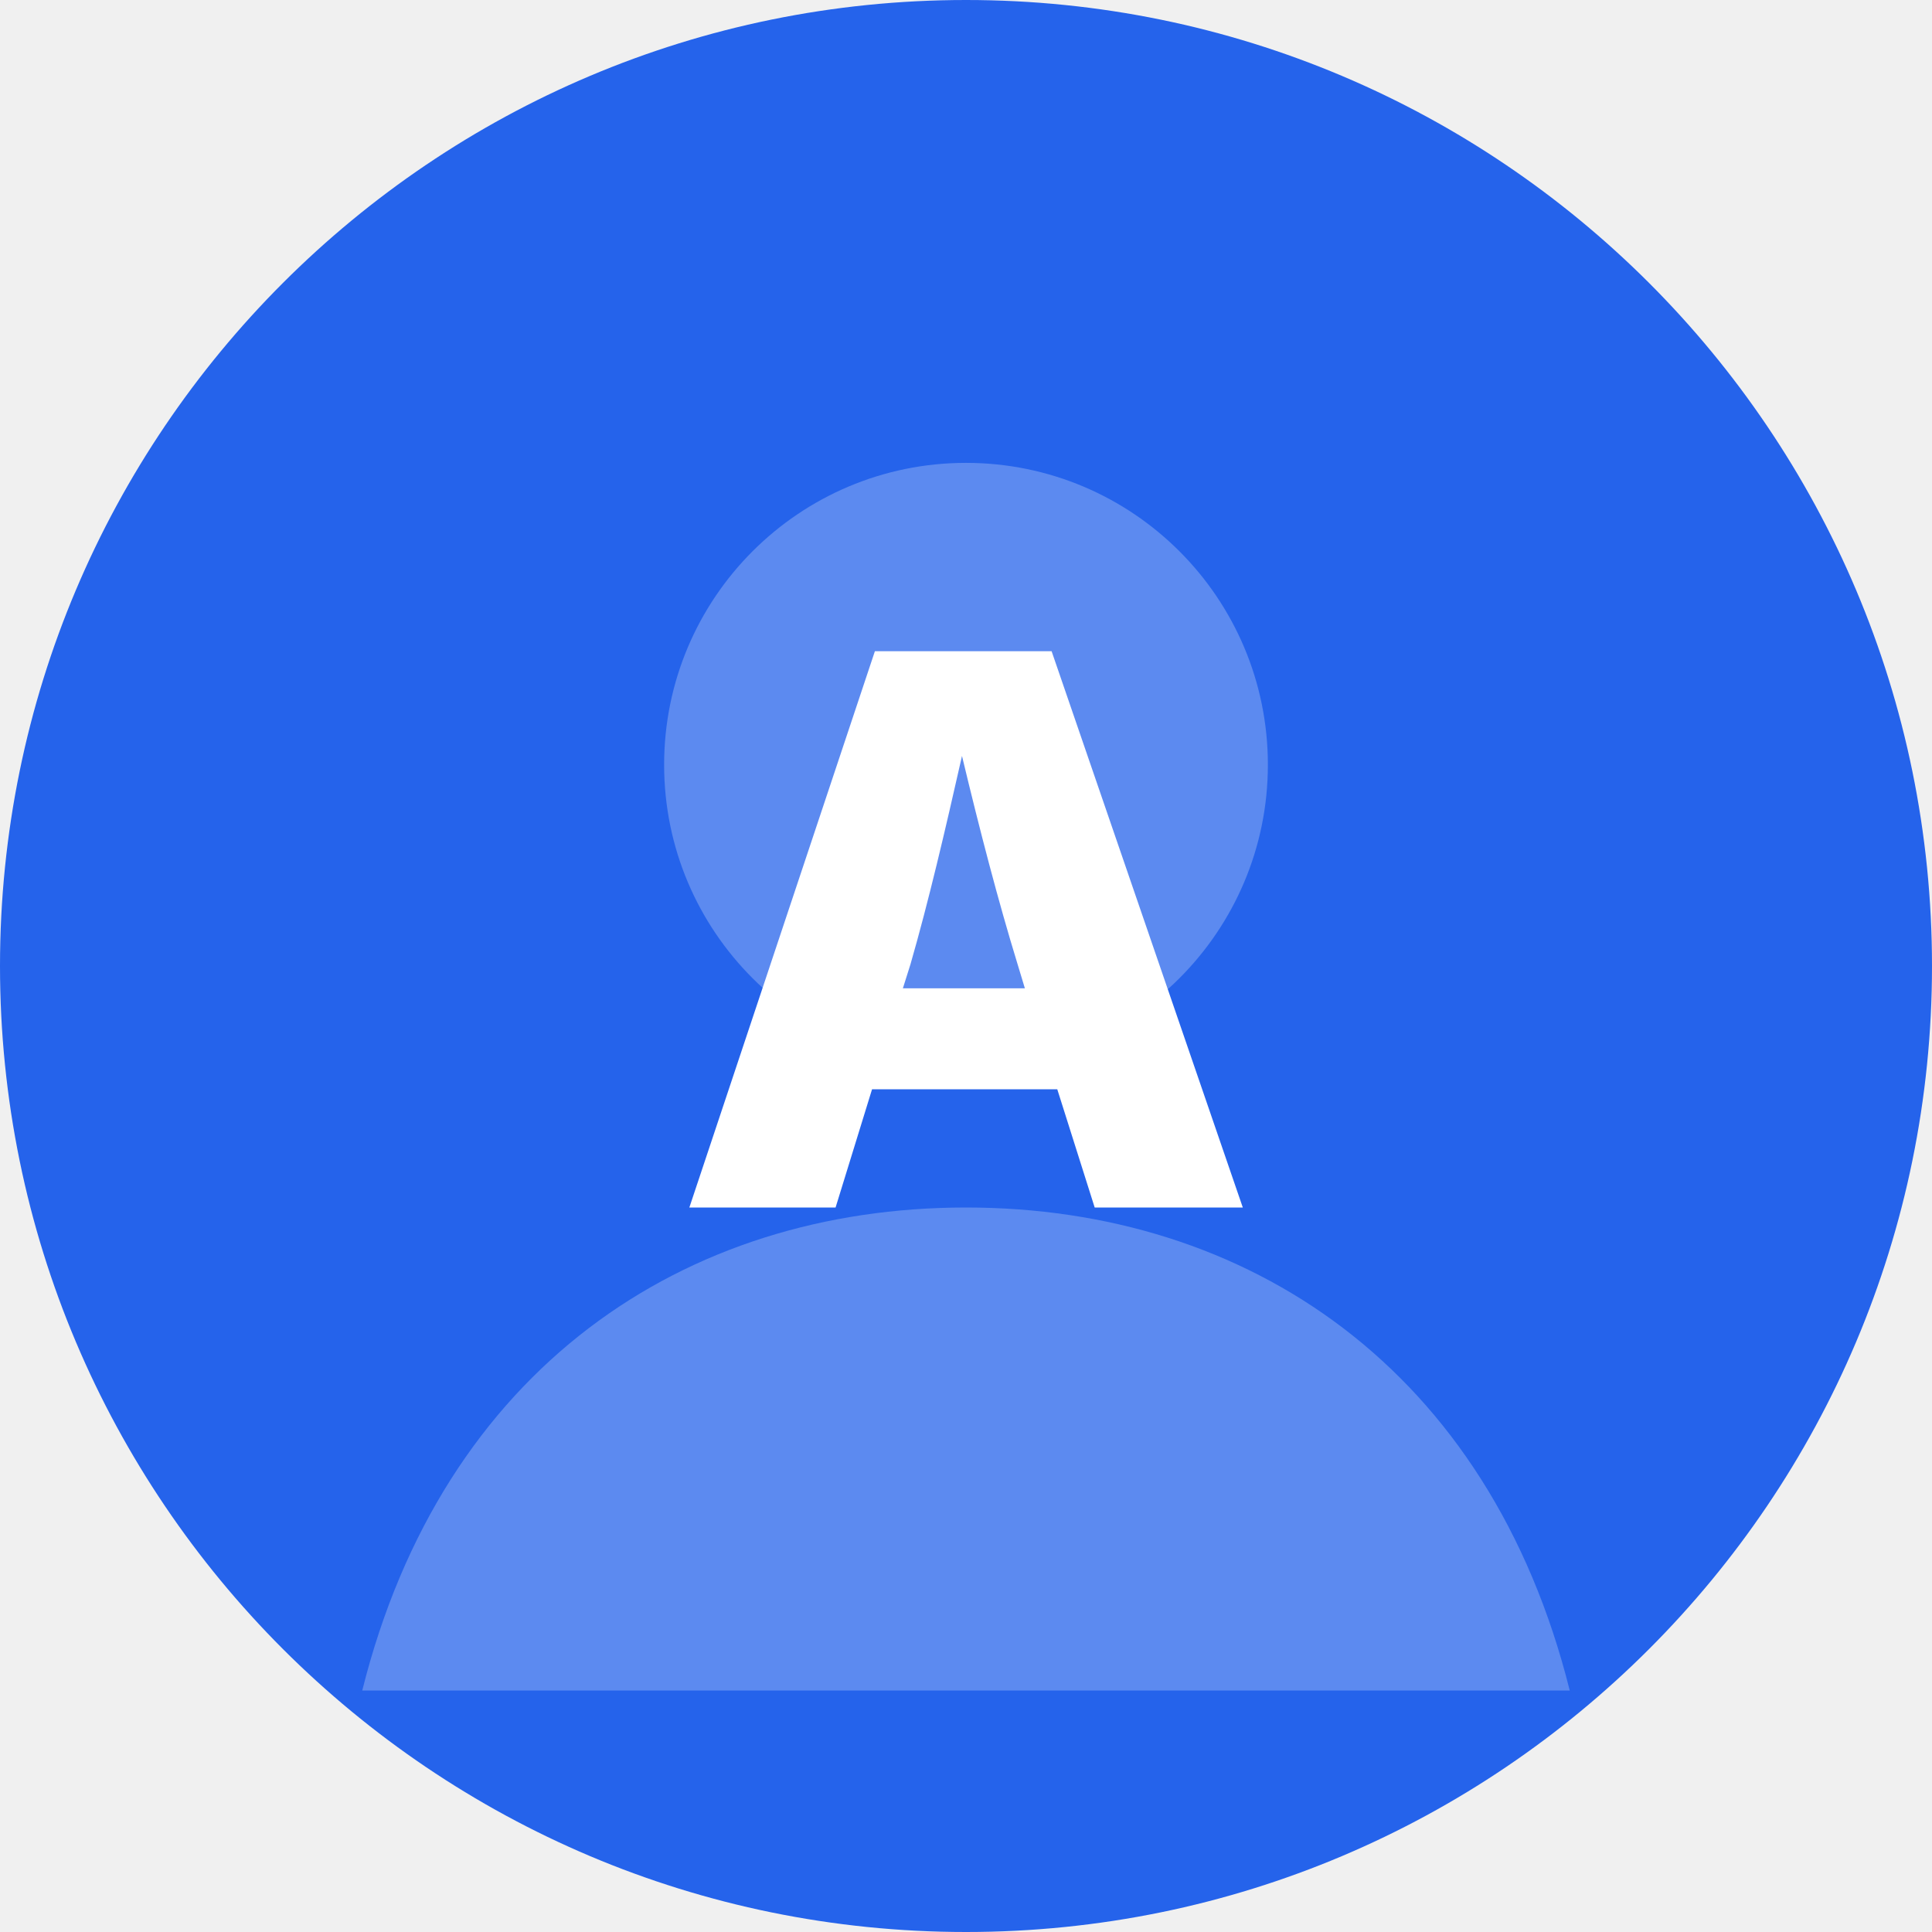
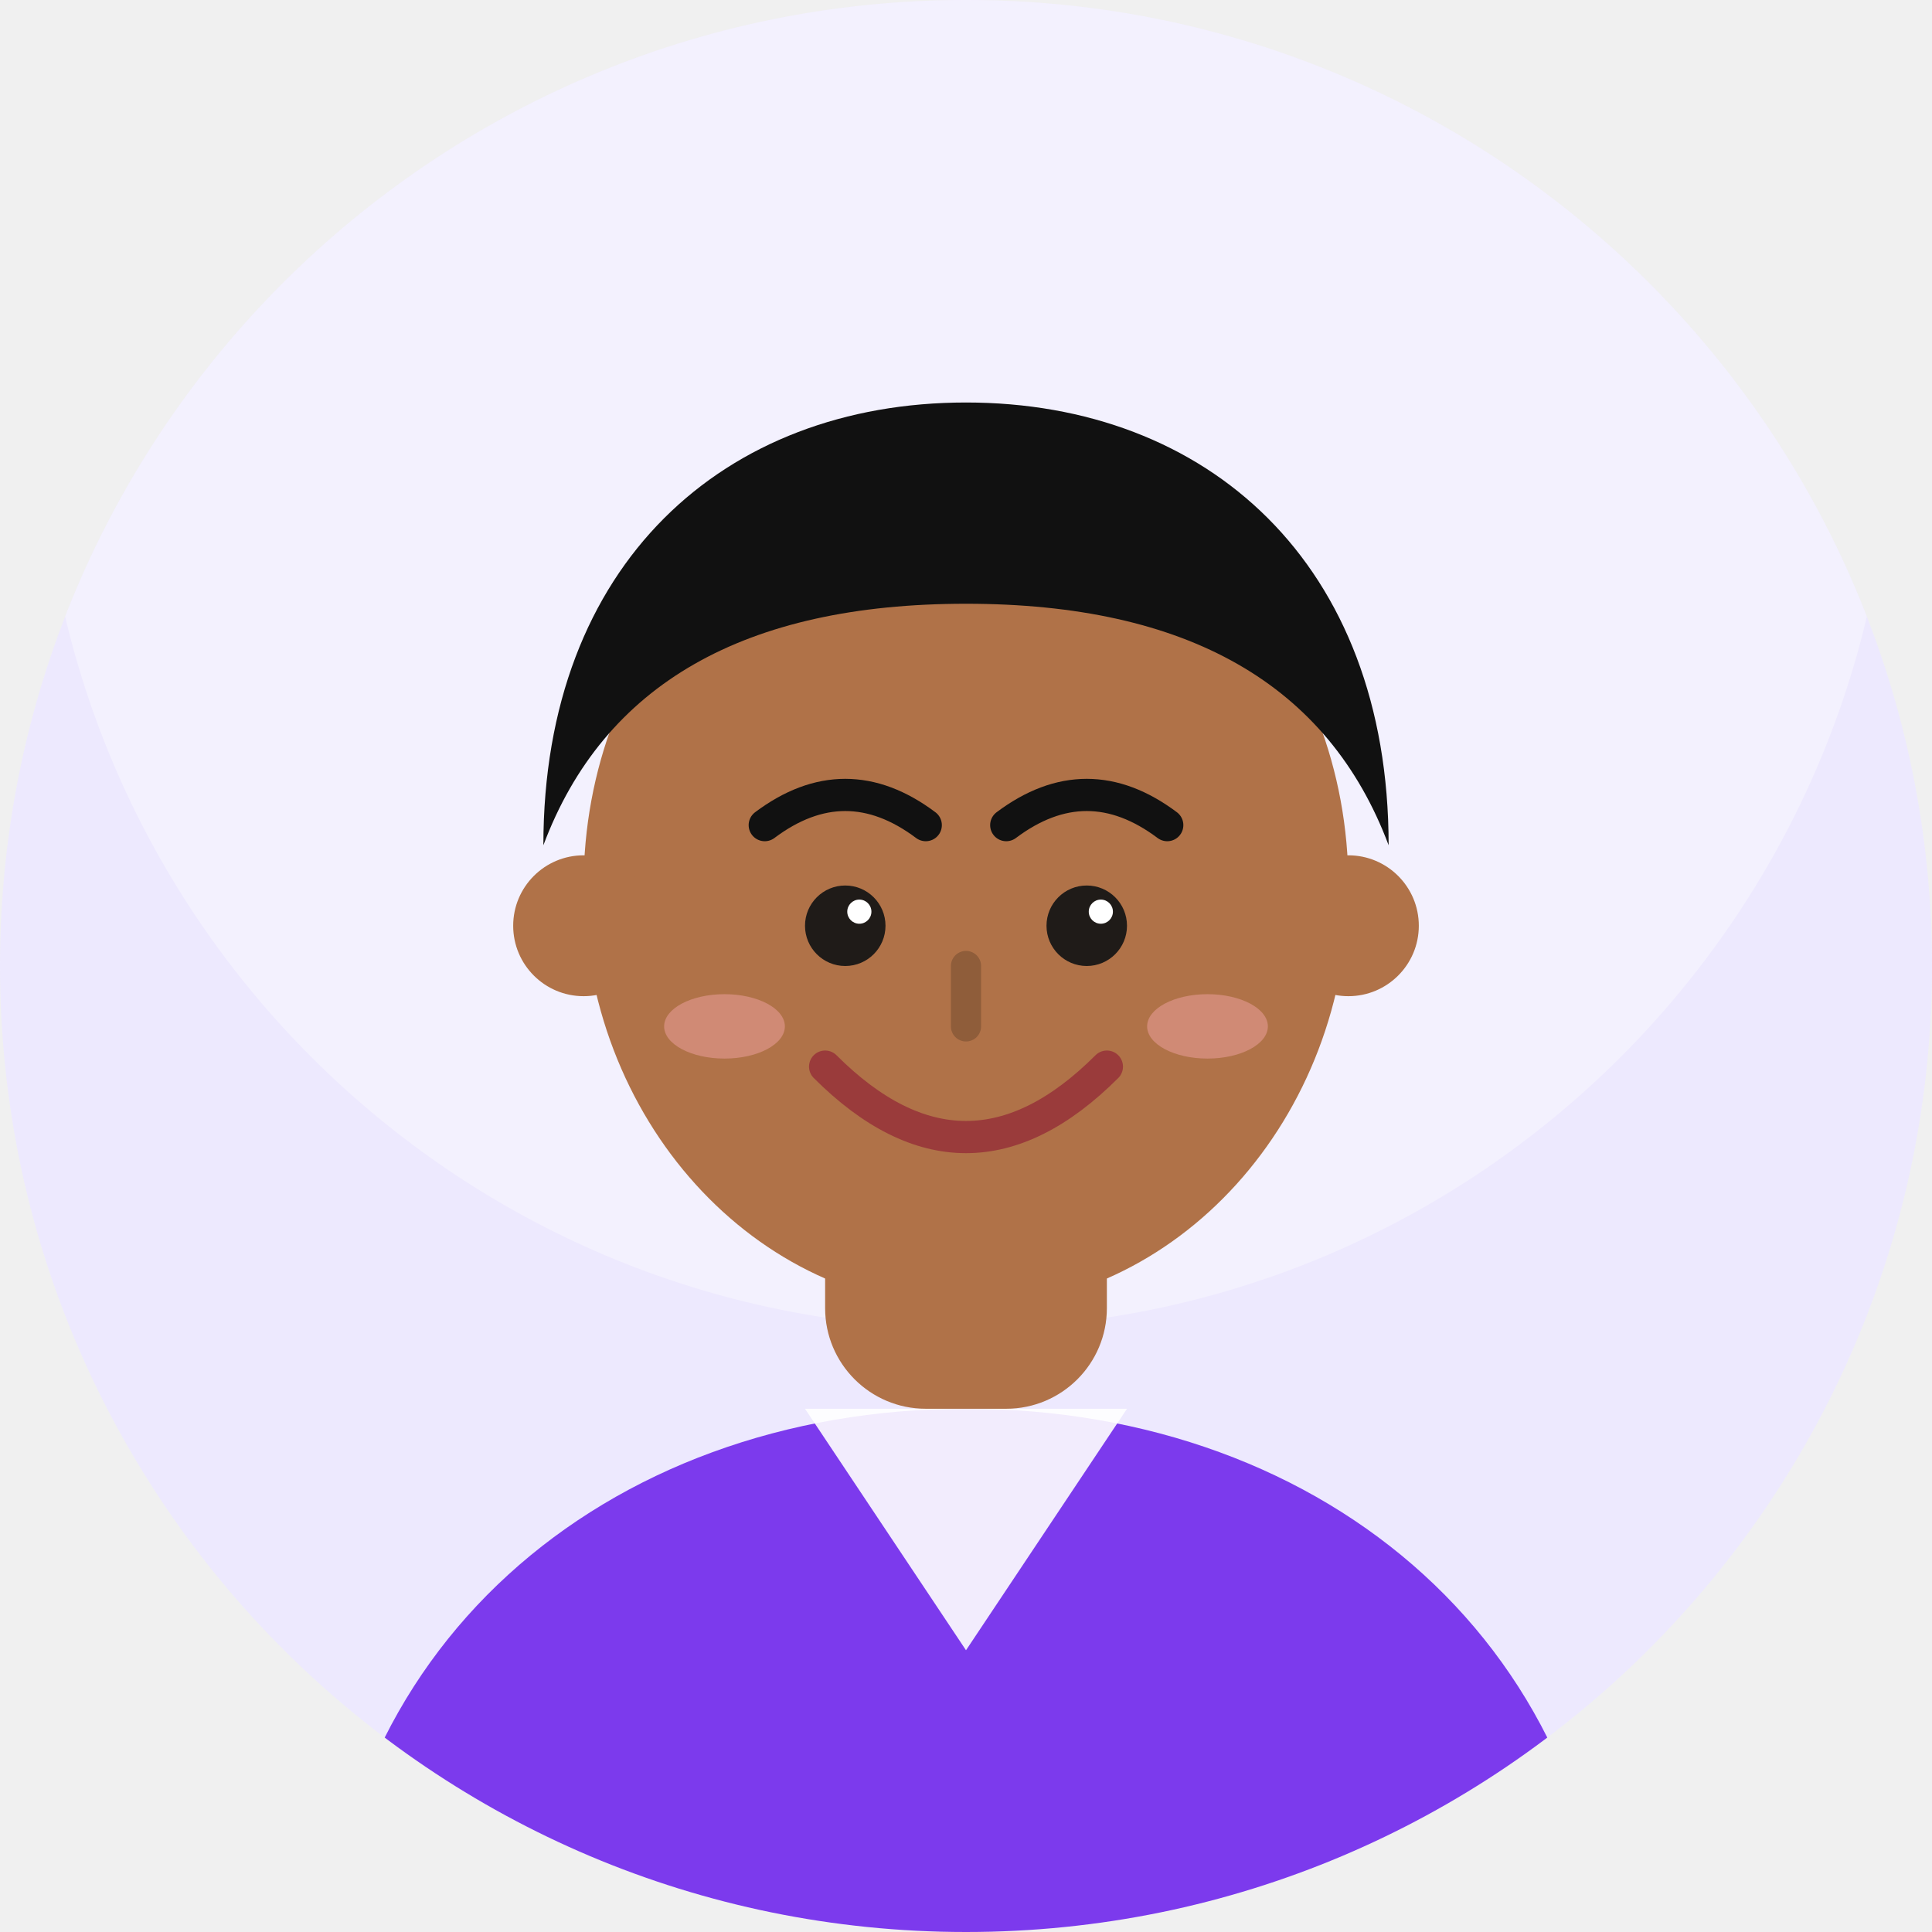
<svg xmlns="http://www.w3.org/2000/svg" viewBox="0 0 96 96" width="96" height="96">
-   <circle cx="48" cy="48" r="48" fill="#2563EB" />
-   <circle cx="48" cy="38" r="15" fill="#fff" opacity=".25" />
-   <path d="M18 84c4-16 16-24 30-24s26 8 30 24" fill="#fff" opacity=".25" />
-   <text x="48" y="60" text-anchor="middle" font-family="Inter,Arial,sans-serif" font-size="38" font-weight="800" fill="#fff">A</text>
+   <defs>
+     <clipPath id="c">
+       <circle cx="48" cy="48" r="48" />
+     </clipPath>
+   </defs>
+   <g clip-path="url(#c)">
+     <rect width="96" height="96" fill="#EDE9FE" />
+     <circle cx="48" cy="20" r="46" fill="#fff" opacity=".35" />
+     <path d="M16 100c0-18 14-30 32-30s32 12 32 30z" fill="#7C3AED" />
+     <path d="M40 70h16l-8 12z" fill="#fff" opacity=".9" />
+     <rect x="41" y="56" width="14" height="14" rx="5" fill="#B07248" />
+     <ellipse cx="48" cy="44" rx="19" ry="21" fill="#B07248" />
+     <circle cx="29" cy="46" r="3.5" fill="#B07248" />
+     <circle cx="67" cy="46" r="3.5" fill="#B07248" />
+     <path d="M27 42c0-14 9-22 21-22s21 8 21 22c-3-8-10-12-21-12s-18 4-21 12z" fill="#111111" />
+     <path d="M38 41q4-3 8 0M50 41q4-3 8 0" stroke="#111111" stroke-width="1.6" fill="none" stroke-linecap="round" />
+     <circle cx="42" cy="46" r="2" fill="#1F1B18" />
+     <circle cx="54" cy="46" r="2" fill="#1F1B18" />
+     <circle cx="42.7" cy="45.3" r=".6" fill="#fff" />
+     <circle cx="54.7" cy="45.3" r=".6" fill="#fff" />
+     <path d="M48 48v3" stroke="#00000030" stroke-width="1.5" stroke-linecap="round" />
+     <path d="M41 53q7 7 14 0" stroke="#9A3B3B" stroke-width="1.6" fill="none" stroke-linecap="round" />
+     <ellipse cx="36" cy="51" rx="3" ry="1.6" fill="#F0A1A1" opacity=".5" />
+     <ellipse cx="60" cy="51" rx="3" ry="1.6" fill="#F0A1A1" opacity=".5" />
+   </g>
</svg>
